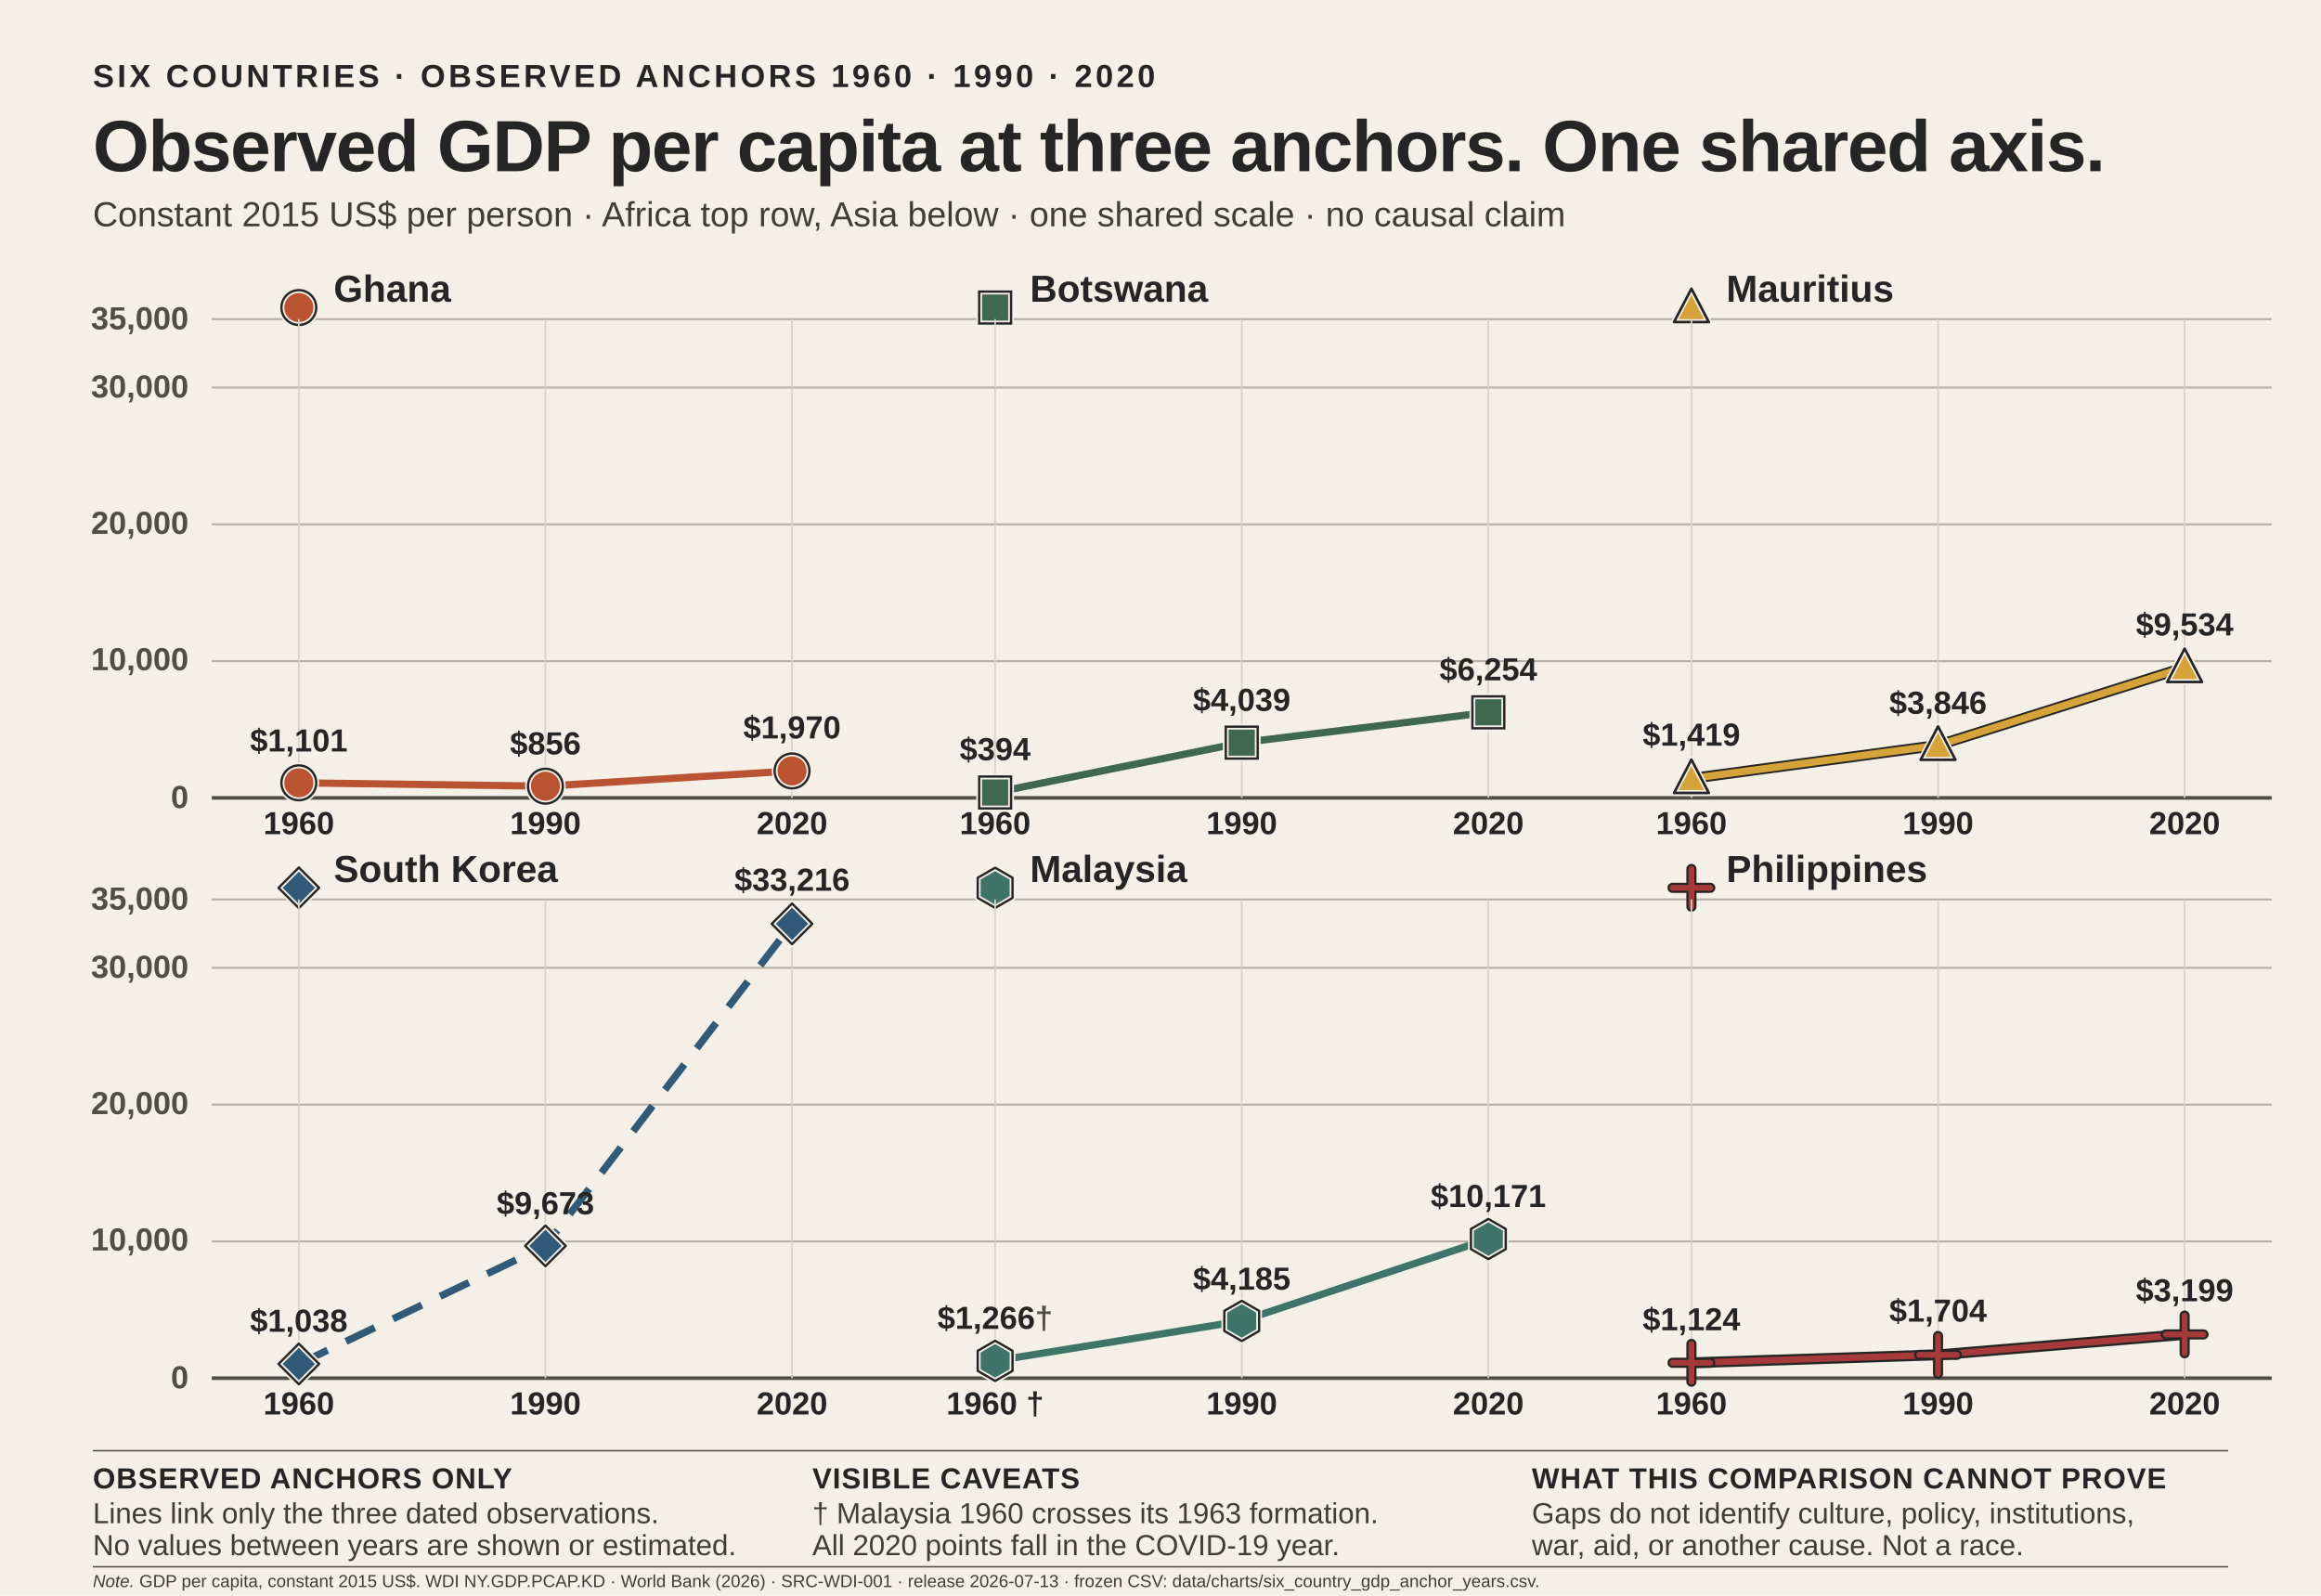
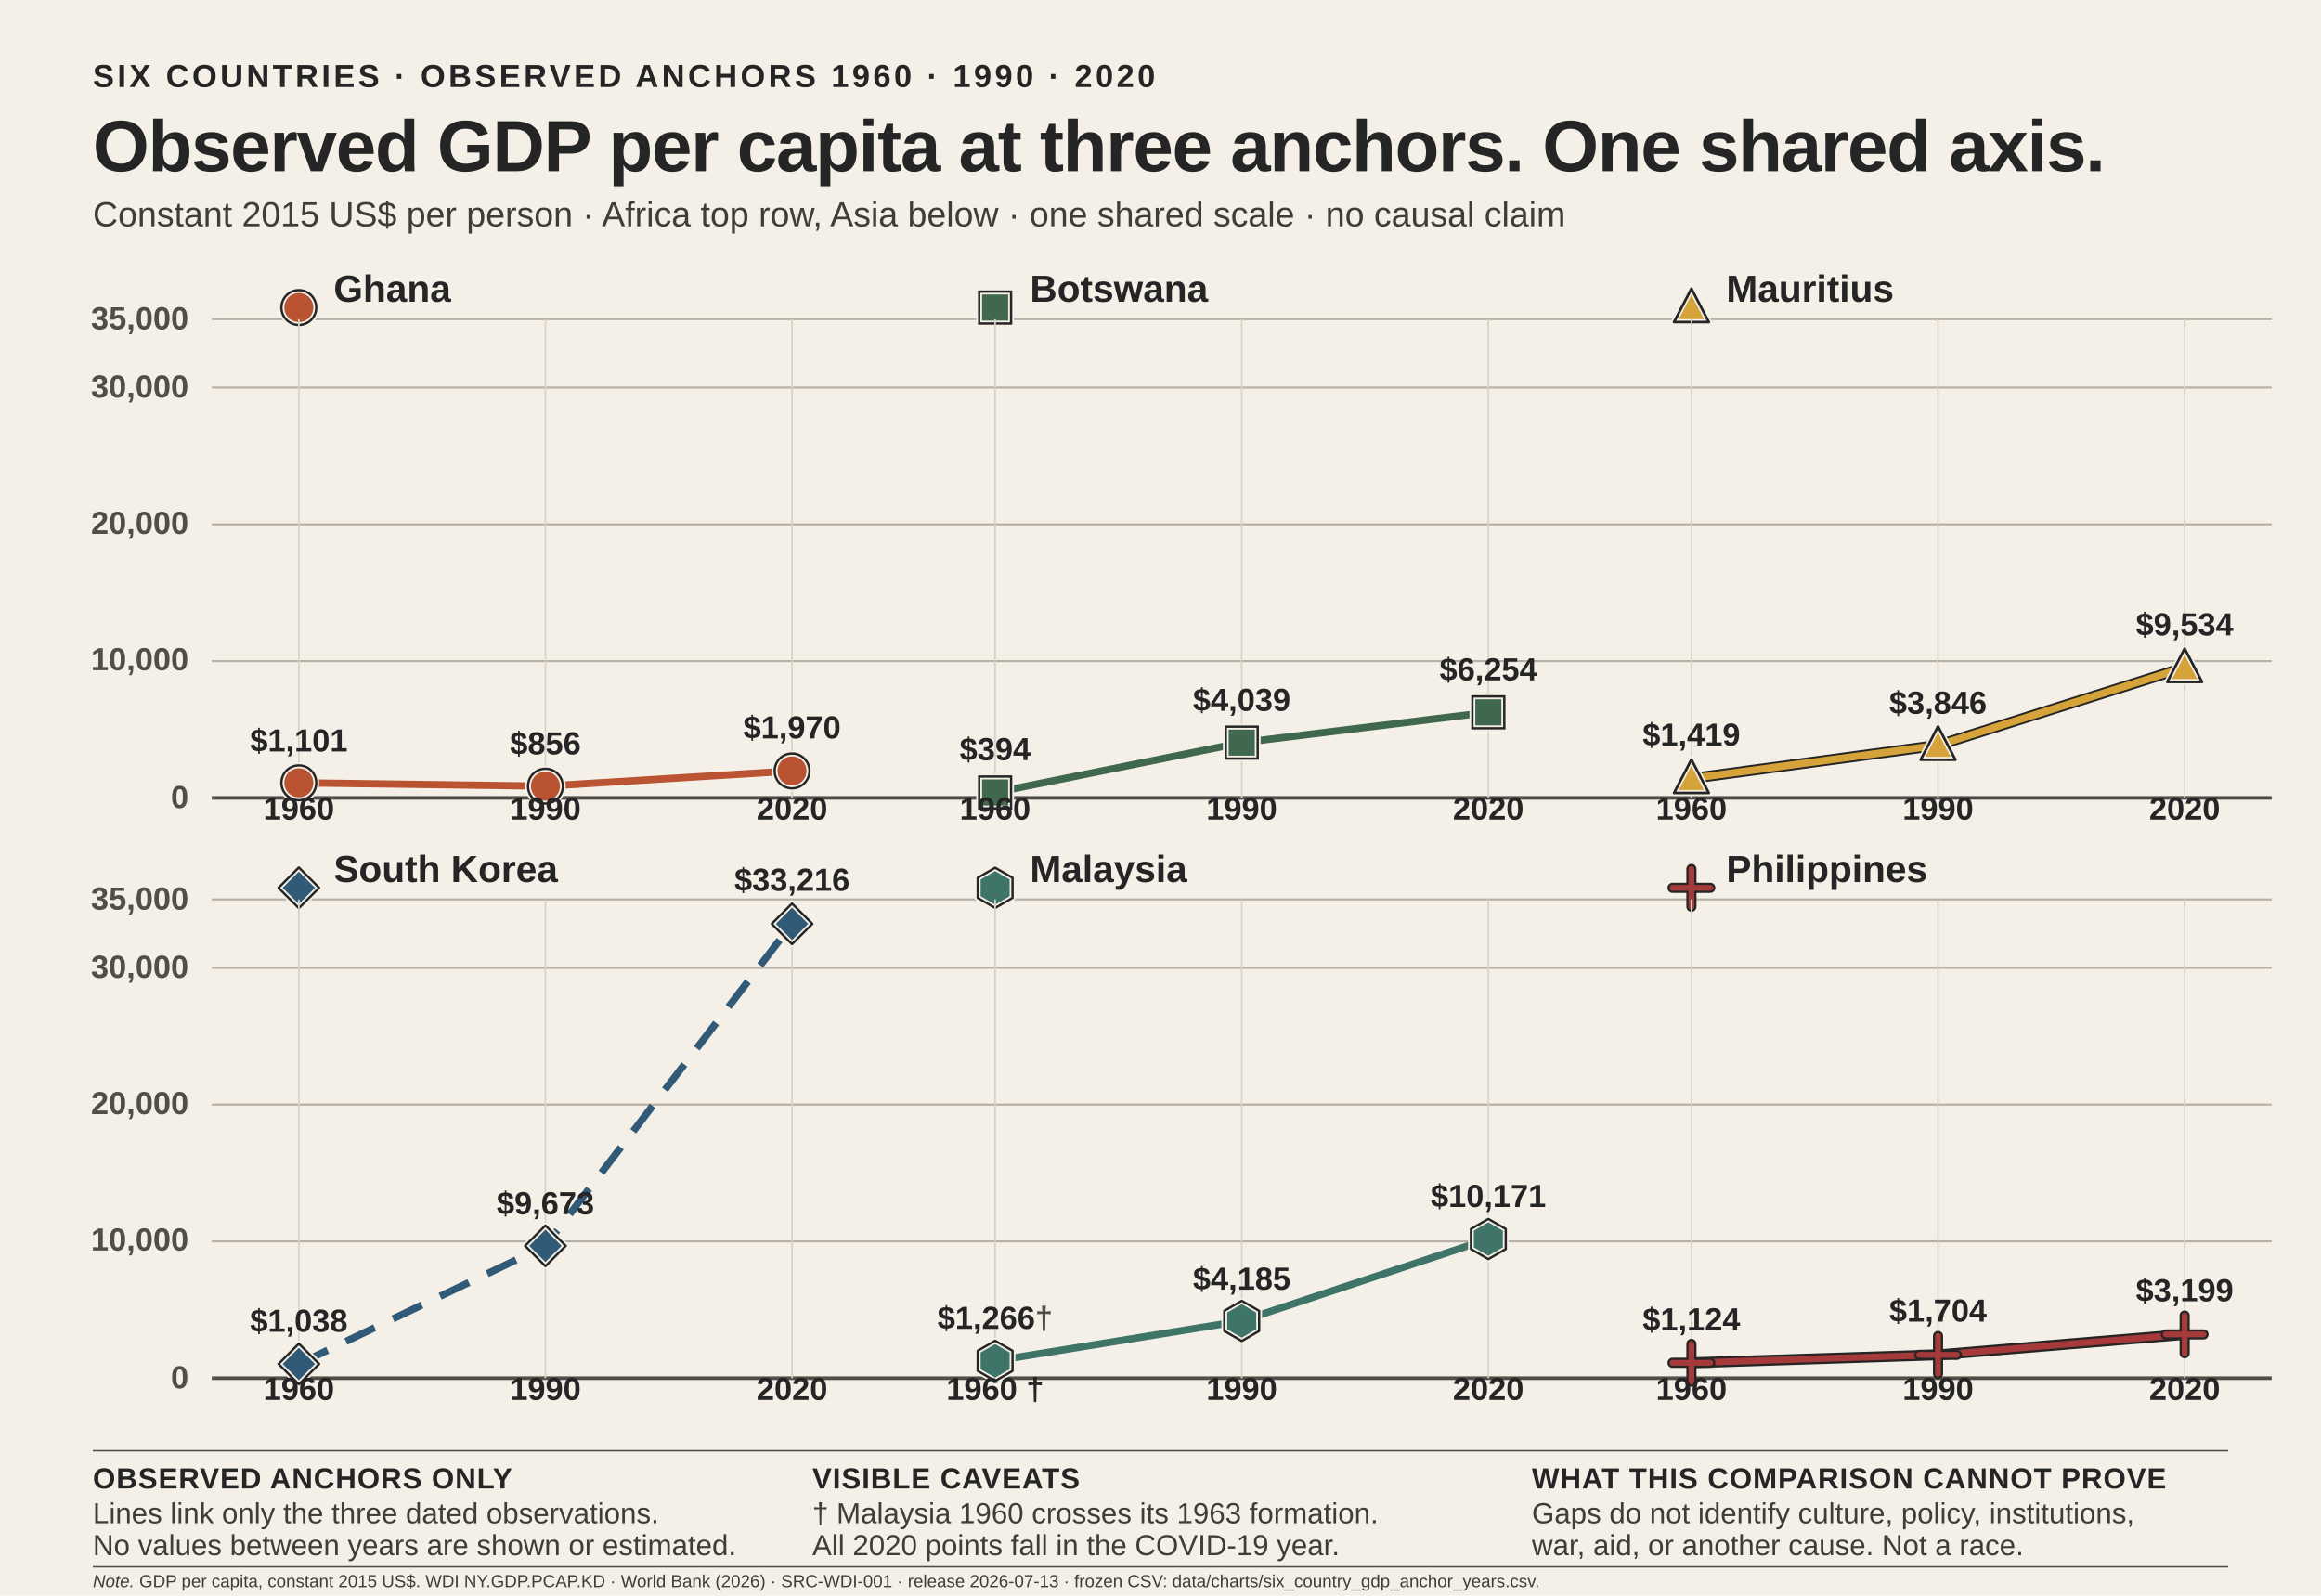
<svg xmlns="http://www.w3.org/2000/svg" xmlns:xlink="http://www.w3.org/1999/xlink" viewBox="0 0 1600 1100" role="img" aria-labelledby="chart-title chart-desc">
  <defs>
    <style>
      .display { font-family: "Montserrat", "Helvetica Neue", "Arial", sans-serif; fill: #252525; }
      .text { font-family: "Montserrat", "Helvetica Neue", "Arial", sans-serif; fill: #252525; }
      .eyebrow { font-size: 22px; font-weight: 750; letter-spacing: 2.2px; }
      .title { font-size: 50px; font-weight: 780; letter-spacing: -0.8px; }
      .deck { font-size: 24px; font-weight: 500; fill: #403D38; }
      .region { font-size: 22px; font-weight: 800; letter-spacing: 3px; fill: #514E48; }
      .country-name { font-size: 26px; font-weight: 780; }
      .marker-label { font-size: 22px; font-weight: 650; fill: #514E48; font-variant-numeric: tabular-nums; letter-spacing: 0.4px; }
      .axis { font-size: 22px; font-weight: 650; fill: #514E48; font-variant-numeric: tabular-nums; }
      .axis-head { font-size: 20px; font-weight: 700; letter-spacing: 1.4px; fill: #514E48; }
      .year { font-size: 22px; font-weight: 700; fill: #252525; }
      .value { font-size: 22px; font-weight: 780; font-variant-numeric: tabular-nums; }
      .note-head { font-size: 20px; font-weight: 800; letter-spacing: 0.6px; }
      .note { font-size: 20px; font-weight: 500; fill: #403D38; }
      .grid { stroke: #B7B0A4; stroke-width: 1.4; }
      .baseline { stroke: #514E48; stroke-width: 2.5; }
      .year-guide { stroke: #D8D2C7; stroke-width: 1.1; }
      .panel-rule { stroke: #514E48; stroke-width: 1; }
      .leader { stroke: #514E48; stroke-width: 1.4; fill: none; }
    </style>
    <symbol id="m-ghana" viewBox="-18 -18 36 36">
      <circle cx="0" cy="0" r="12" fill="#B95332" stroke="#F4F0E7" stroke-width="4" />
      <circle cx="0" cy="0" r="12" fill="none" stroke="#252525" stroke-width="1.6" />
    </symbol>
    <symbol id="m-botswana" viewBox="-18 -18 36 36">
      <rect x="-11" y="-11" width="22" height="22" fill="#3F684E" stroke="#F4F0E7" stroke-width="4" />
      <rect x="-11" y="-11" width="22" height="22" fill="none" stroke="#252525" stroke-width="1.6" />
    </symbol>
    <symbol id="m-mauritius" viewBox="-18 -18 36 36">
      <polygon points="0,-13 12,10 -12,10" fill="#D6A23A" stroke="#F4F0E7" stroke-width="4" stroke-linejoin="round" />
      <polygon points="0,-13 12,10 -12,10" fill="none" stroke="#252525" stroke-width="1.8" stroke-linejoin="round" />
    </symbol>
    <symbol id="m-korea" viewBox="-18 -18 36 36">
      <path d="M0,-14 L14,0 L0,14 L-14,0 Z" fill="#315A78" stroke="#F4F0E7" stroke-width="4" stroke-linejoin="round" />
      <path d="M0,-14 L14,0 L0,14 L-14,0 Z" fill="none" stroke="#252525" stroke-width="1.6" stroke-linejoin="round" />
    </symbol>
    <symbol id="m-malaysia" viewBox="-18 -18 36 36">
      <polygon points="-12,-6.93 0,-13.86 12,-6.93 12,6.93 0,13.86 -12,6.93" fill="#3E7568" stroke="#F4F0E7" stroke-width="4" stroke-linejoin="round" />
      <polygon points="-12,-6.93 0,-13.86 12,-6.93 12,6.93 0,13.86 -12,6.93" fill="none" stroke="#252525" stroke-width="1.6" stroke-linejoin="round" />
    </symbol>
    <symbol id="m-philippines" viewBox="-18 -18 36 36">
      <path d="M-13,0 L13,0 M0,-13 L0,13" stroke="#252525" stroke-width="7" stroke-linecap="round" />
      <path d="M-13,0 L13,0 M0,-13 L0,13" stroke="#A63A3A" stroke-width="4" stroke-linecap="round" />
    </symbol>
  </defs>
  <rect width="1600" height="1100" fill="#F4F0E7" />
  <g id="heading">
    <text x="64" y="60" class="text eyebrow">SIX COUNTRIES · OBSERVED ANCHORS 1960 · 1990 · 2020</text>
    <text x="64" y="118" class="display title">Observed GDP per capita at three anchors. One shared axis.</text>
    <text x="64" y="156" class="text deck">Constant 2015 US$ per person · Africa top row, Asia below · one shared scale · no causal claim</text>
  </g>
  <g id="row-africa">
    <g id="row1-axis" aria-label="Row 1 shared axis: 0 to 35,000 constant 2015 US dollars">
      <line x1="146" y1="220" x2="1566" y2="220" class="grid" />
      <line x1="146" y1="267.143" x2="1566" y2="267.143" class="grid" />
      <line x1="146" y1="361.429" x2="1566" y2="361.429" class="grid" />
      <line x1="146" y1="455.714" x2="1566" y2="455.714" class="grid" />
      <line x1="146" y1="550" x2="1566" y2="550" class="baseline" />
      <text x="130" y="227" text-anchor="end" class="text axis">35,000</text>
      <text x="130" y="274" text-anchor="end" class="text axis">30,000</text>
      <text x="130" y="368" text-anchor="end" class="text axis">20,000</text>
      <text x="130" y="462" text-anchor="end" class="text axis">10,000</text>
      <text x="130" y="557" text-anchor="end" class="text axis">0</text>
    </g>
    <g id="panel-ghana" aria-label="Ghana: 1,101 in 1960; 856 in 1990; 1,970 in 2020">
      <use href="#m-ghana" xlink:href="#m-ghana" x="188" y="194" width="36" height="36" />
      <text x="230" y="208" class="text country-name">Ghana</text>
      <line x1="206" y1="220" x2="206" y2="550" class="year-guide" />
      <line x1="376" y1="220" x2="376" y2="550" class="year-guide" />
      <line x1="546" y1="220" x2="546" y2="550" class="year-guide" />
      <path d="M206,539.621 L376,541.931 L546,531.424" fill="none" stroke="#B95332" stroke-width="5" stroke-linecap="round" stroke-linejoin="round" />
      <use href="#m-ghana" xlink:href="#m-ghana" x="188" y="521.621" width="36" height="36" />
      <use href="#m-ghana" xlink:href="#m-ghana" x="358" y="523.931" width="36" height="36" />
      <use href="#m-ghana" xlink:href="#m-ghana" x="528" y="513.424" width="36" height="36" />
      <text x="206" y="518" text-anchor="middle" class="text value">$1,101</text>
      <text x="376" y="520" text-anchor="middle" class="text value">$856</text>
      <text x="546" y="509" text-anchor="middle" class="text value">$1,970</text>
-       <text x="206" y="575" text-anchor="middle" class="text year">1960</text>
-       <text x="376" y="575" text-anchor="middle" class="text year">1990</text>
-       <text x="546" y="575" text-anchor="middle" class="text year">2020</text>
+       <text x="206" y="565" text-anchor="middle" class="text year">1960</text>
+       <text x="376" y="565" text-anchor="middle" class="text year">1990</text>
+       <text x="546" y="565" text-anchor="middle" class="text year">2020</text>
    </g>
    <g id="panel-botswana" aria-label="Botswana: 394 in 1960; 4,039 in 1990; 6,254 in 2020">
      <use href="#m-botswana" xlink:href="#m-botswana" x="668" y="194" width="36" height="36" />
      <text x="710" y="208" class="text country-name">Botswana</text>
      <line x1="686" y1="220" x2="686" y2="550" class="year-guide" />
      <line x1="856" y1="220" x2="856" y2="550" class="year-guide" />
      <line x1="1026" y1="220" x2="1026" y2="550" class="year-guide" />
      <path d="M686,546.286 L856,511.914 L1026,491.031" fill="none" stroke="#3F684E" stroke-width="5" stroke-linecap="round" stroke-linejoin="round" />
      <use href="#m-botswana" xlink:href="#m-botswana" x="668" y="528.286" width="36" height="36" />
      <use href="#m-botswana" xlink:href="#m-botswana" x="838" y="493.914" width="36" height="36" />
      <use href="#m-botswana" xlink:href="#m-botswana" x="1008" y="473.031" width="36" height="36" />
      <text x="686" y="524" text-anchor="middle" class="text value">$394</text>
      <text x="856" y="490" text-anchor="middle" class="text value">$4,039</text>
      <text x="1026" y="469" text-anchor="middle" class="text value">$6,254</text>
-       <text x="686" y="575" text-anchor="middle" class="text year">1960</text>
-       <text x="856" y="575" text-anchor="middle" class="text year">1990</text>
-       <text x="1026" y="575" text-anchor="middle" class="text year">2020</text>
+       <text x="686" y="565" text-anchor="middle" class="text year">1960</text>
+       <text x="856" y="565" text-anchor="middle" class="text year">1990</text>
+       <text x="1026" y="565" text-anchor="middle" class="text year">2020</text>
    </g>
    <g id="panel-mauritius" aria-label="Mauritius: 1,419 in 1960; 3,846 in 1990; 9,534 in 2020">
      <use href="#m-mauritius" xlink:href="#m-mauritius" x="1148" y="194" width="36" height="36" />
      <text x="1190" y="208" class="text country-name">Mauritius</text>
      <line x1="1166" y1="220" x2="1166" y2="550" class="year-guide" />
      <line x1="1336" y1="220" x2="1336" y2="550" class="year-guide" />
      <line x1="1506" y1="220" x2="1506" y2="550" class="year-guide" />
      <path d="M1166,536.617 L1336,513.734 L1506,460.112" fill="none" stroke="#252525" stroke-width="7.5" stroke-linecap="round" stroke-linejoin="round" />
      <path d="M1166,536.617 L1336,513.734 L1506,460.112" fill="none" stroke="#D6A23A" stroke-width="5" stroke-linecap="round" stroke-linejoin="round" />
      <use href="#m-mauritius" xlink:href="#m-mauritius" x="1148" y="518.617" width="36" height="36" />
      <use href="#m-mauritius" xlink:href="#m-mauritius" x="1318" y="495.734" width="36" height="36" />
      <use href="#m-mauritius" xlink:href="#m-mauritius" x="1488" y="442.112" width="36" height="36" />
      <text x="1166" y="514" text-anchor="middle" class="text value">$1,419</text>
      <text x="1336" y="492" text-anchor="middle" class="text value">$3,846</text>
      <text x="1506" y="438" text-anchor="middle" class="text value">$9,534</text>
-       <text x="1166" y="575" text-anchor="middle" class="text year">1960</text>
-       <text x="1336" y="575" text-anchor="middle" class="text year">1990</text>
-       <text x="1506" y="575" text-anchor="middle" class="text year">2020</text>
+       <text x="1166" y="565" text-anchor="middle" class="text year">1960</text>
+       <text x="1336" y="565" text-anchor="middle" class="text year">1990</text>
+       <text x="1506" y="565" text-anchor="middle" class="text year">2020</text>
    </g>
  </g>
  <g id="row-asia">
    <g id="row2-axis" aria-label="Row 2 shared axis: 0 to 35,000 constant 2015 US dollars">
      <line x1="146" y1="620" x2="1566" y2="620" class="grid" />
      <line x1="146" y1="667.143" x2="1566" y2="667.143" class="grid" />
      <line x1="146" y1="761.429" x2="1566" y2="761.429" class="grid" />
      <line x1="146" y1="855.714" x2="1566" y2="855.714" class="grid" />
      <line x1="146" y1="950" x2="1566" y2="950" class="baseline" />
      <text x="130" y="627" text-anchor="end" class="text axis">35,000</text>
      <text x="130" y="674" text-anchor="end" class="text axis">30,000</text>
      <text x="130" y="768" text-anchor="end" class="text axis">20,000</text>
      <text x="130" y="862" text-anchor="end" class="text axis">10,000</text>
      <text x="130" y="957" text-anchor="end" class="text axis">0</text>
    </g>
    <g id="panel-korea" aria-label="South Korea: 1,038 in 1960; 9,673 in 1990; 33,216 in 2020">
      <use href="#m-korea" xlink:href="#m-korea" x="188" y="594" width="36" height="36" />
      <text x="230" y="608" class="text country-name">South Korea</text>
      <line x1="206" y1="620" x2="206" y2="950" class="year-guide" />
      <line x1="376" y1="620" x2="376" y2="950" class="year-guide" />
      <line x1="546" y1="620" x2="546" y2="950" class="year-guide" />
      <path d="M206,940.216 L376,858.801 L546,636.821" fill="none" stroke="#315A78" stroke-width="5" stroke-dasharray="22 14" stroke-linecap="butt" stroke-linejoin="round" />
      <use href="#m-korea" xlink:href="#m-korea" x="188" y="922.216" width="36" height="36" />
      <use href="#m-korea" xlink:href="#m-korea" x="358" y="840.801" width="36" height="36" />
      <use href="#m-korea" xlink:href="#m-korea" x="528" y="618.821" width="36" height="36" />
      <text x="206" y="918" text-anchor="middle" class="text value">$1,038</text>
      <text x="376" y="837" text-anchor="middle" class="text value">$9,673</text>
      <text x="546" y="614" text-anchor="middle" class="text value">$33,216</text>
-       <text x="206" y="975" text-anchor="middle" class="text year">1960</text>
-       <text x="376" y="975" text-anchor="middle" class="text year">1990</text>
-       <text x="546" y="975" text-anchor="middle" class="text year">2020</text>
+       <text x="206" y="965" text-anchor="middle" class="text year">1960</text>
+       <text x="376" y="965" text-anchor="middle" class="text year">1990</text>
+       <text x="546" y="965" text-anchor="middle" class="text year">2020</text>
    </g>
    <g id="panel-malaysia" aria-label="Malaysia: 1,266 in 1960; 4,185 in 1990; 10,171 in 2020. 1960 is a retrospective territorial series.">
      <use href="#m-malaysia" xlink:href="#m-malaysia" x="668" y="594" width="36" height="36" />
      <text x="710" y="608" class="text country-name">Malaysia</text>
      <line x1="686" y1="620" x2="686" y2="950" class="year-guide" />
      <line x1="856" y1="620" x2="856" y2="950" class="year-guide" />
      <line x1="1026" y1="620" x2="1026" y2="950" class="year-guide" />
      <path d="M686,938.061 L856,910.544 L1026,854.098" fill="none" stroke="#3E7568" stroke-width="5" stroke-linecap="round" stroke-linejoin="round" />
      <use href="#m-malaysia" xlink:href="#m-malaysia" x="668" y="920.061" width="36" height="36" />
      <use href="#m-malaysia" xlink:href="#m-malaysia" x="838" y="892.544" width="36" height="36" />
      <use href="#m-malaysia" xlink:href="#m-malaysia" x="1008" y="836.098" width="36" height="36" />
      <text x="686" y="916" text-anchor="middle" class="text value">$1,266<tspan class="text marker-label"> †</tspan>
      </text>
      <text x="856" y="889" text-anchor="middle" class="text value">$4,185</text>
      <text x="1026" y="832" text-anchor="middle" class="text value">$10,171</text>
-       <text x="686" y="975" text-anchor="middle" class="text year">1960 †</text>
-       <text x="856" y="975" text-anchor="middle" class="text year">1990</text>
-       <text x="1026" y="975" text-anchor="middle" class="text year">2020</text>
+       <text x="686" y="965" text-anchor="middle" class="text year">1960 †</text>
+       <text x="856" y="965" text-anchor="middle" class="text year">1990</text>
+       <text x="1026" y="965" text-anchor="middle" class="text year">2020</text>
    </g>
    <g id="panel-philippines" aria-label="Philippines: 1,124 in 1960; 1,704 in 1990; 3,199 in 2020">
      <use href="#m-philippines" xlink:href="#m-philippines" x="1148" y="594" width="36" height="36" />
      <text x="1190" y="608" class="text country-name">Philippines</text>
      <line x1="1166" y1="620" x2="1166" y2="950" class="year-guide" />
      <line x1="1336" y1="620" x2="1336" y2="950" class="year-guide" />
      <line x1="1506" y1="620" x2="1506" y2="950" class="year-guide" />
      <path d="M1166,939.404 L1336,933.933 L1506,919.841" fill="none" stroke="#252525" stroke-width="7.5" stroke-linecap="round" stroke-linejoin="round" />
      <path d="M1166,939.404 L1336,933.933 L1506,919.841" fill="none" stroke="#A63A3A" stroke-width="4.5" stroke-linecap="round" stroke-linejoin="round" />
      <use href="#m-philippines" xlink:href="#m-philippines" x="1148" y="921.404" width="36" height="36" />
      <use href="#m-philippines" xlink:href="#m-philippines" x="1318" y="915.933" width="36" height="36" />
      <use href="#m-philippines" xlink:href="#m-philippines" x="1488" y="901.841" width="36" height="36" />
      <text x="1166" y="917" text-anchor="middle" class="text value">$1,124</text>
      <text x="1336" y="911" text-anchor="middle" class="text value">$1,704</text>
      <text x="1506" y="897" text-anchor="middle" class="text value">$3,199</text>
-       <text x="1166" y="975" text-anchor="middle" class="text year">1960</text>
-       <text x="1336" y="975" text-anchor="middle" class="text year">1990</text>
-       <text x="1506" y="975" text-anchor="middle" class="text year">2020</text>
+       <text x="1166" y="965" text-anchor="middle" class="text year">1960</text>
+       <text x="1336" y="965" text-anchor="middle" class="text year">1990</text>
+       <text x="1506" y="965" text-anchor="middle" class="text year">2020</text>
    </g>
  </g>
  <line x1="64" y1="1000" x2="1536" y2="1000" class="panel-rule" />
  <g id="reading-notes">
    <text x="64" y="1026" class="text note-head">OBSERVED ANCHORS ONLY</text>
    <text x="64" y="1050" class="text note">Lines link only the three dated observations.</text>
    <text x="64" y="1072" class="text note">No values between years are shown or estimated.</text>
    <text x="560" y="1026" class="text note-head">VISIBLE CAVEATS</text>
    <text x="560" y="1050" class="text note">† Malaysia 1960 crosses its 1963 formation.</text>
    <text x="560" y="1072" class="text note">All 2020 points fall in the COVID-19 year.</text>
    <text x="1056" y="1026" class="text note-head">WHAT THIS COMPARISON CANNOT PROVE</text>
    <text x="1056" y="1050" class="text note">Gaps do not identify culture, policy, institutions,</text>
    <text x="1056" y="1072" class="text note">war, aid, or another cause. Not a race.</text>
  </g>
  <line x1="64" y1="1080" x2="1536" y2="1080" class="panel-rule" />
  <g id="figure-note">
    <text x="64" y="1094" class="text note" style="font-size:12px">
      <tspan font-style="italic">Note.</tspan> GDP per capita, constant 2015 US$. WDI NY.GDP.PCAP.KD · World Bank (2026) · SRC-WDI-001 · release 2026-07-13 · frozen CSV: data/charts/six_country_gdp_anchor_years.csv.</text>
  </g>
</svg>
